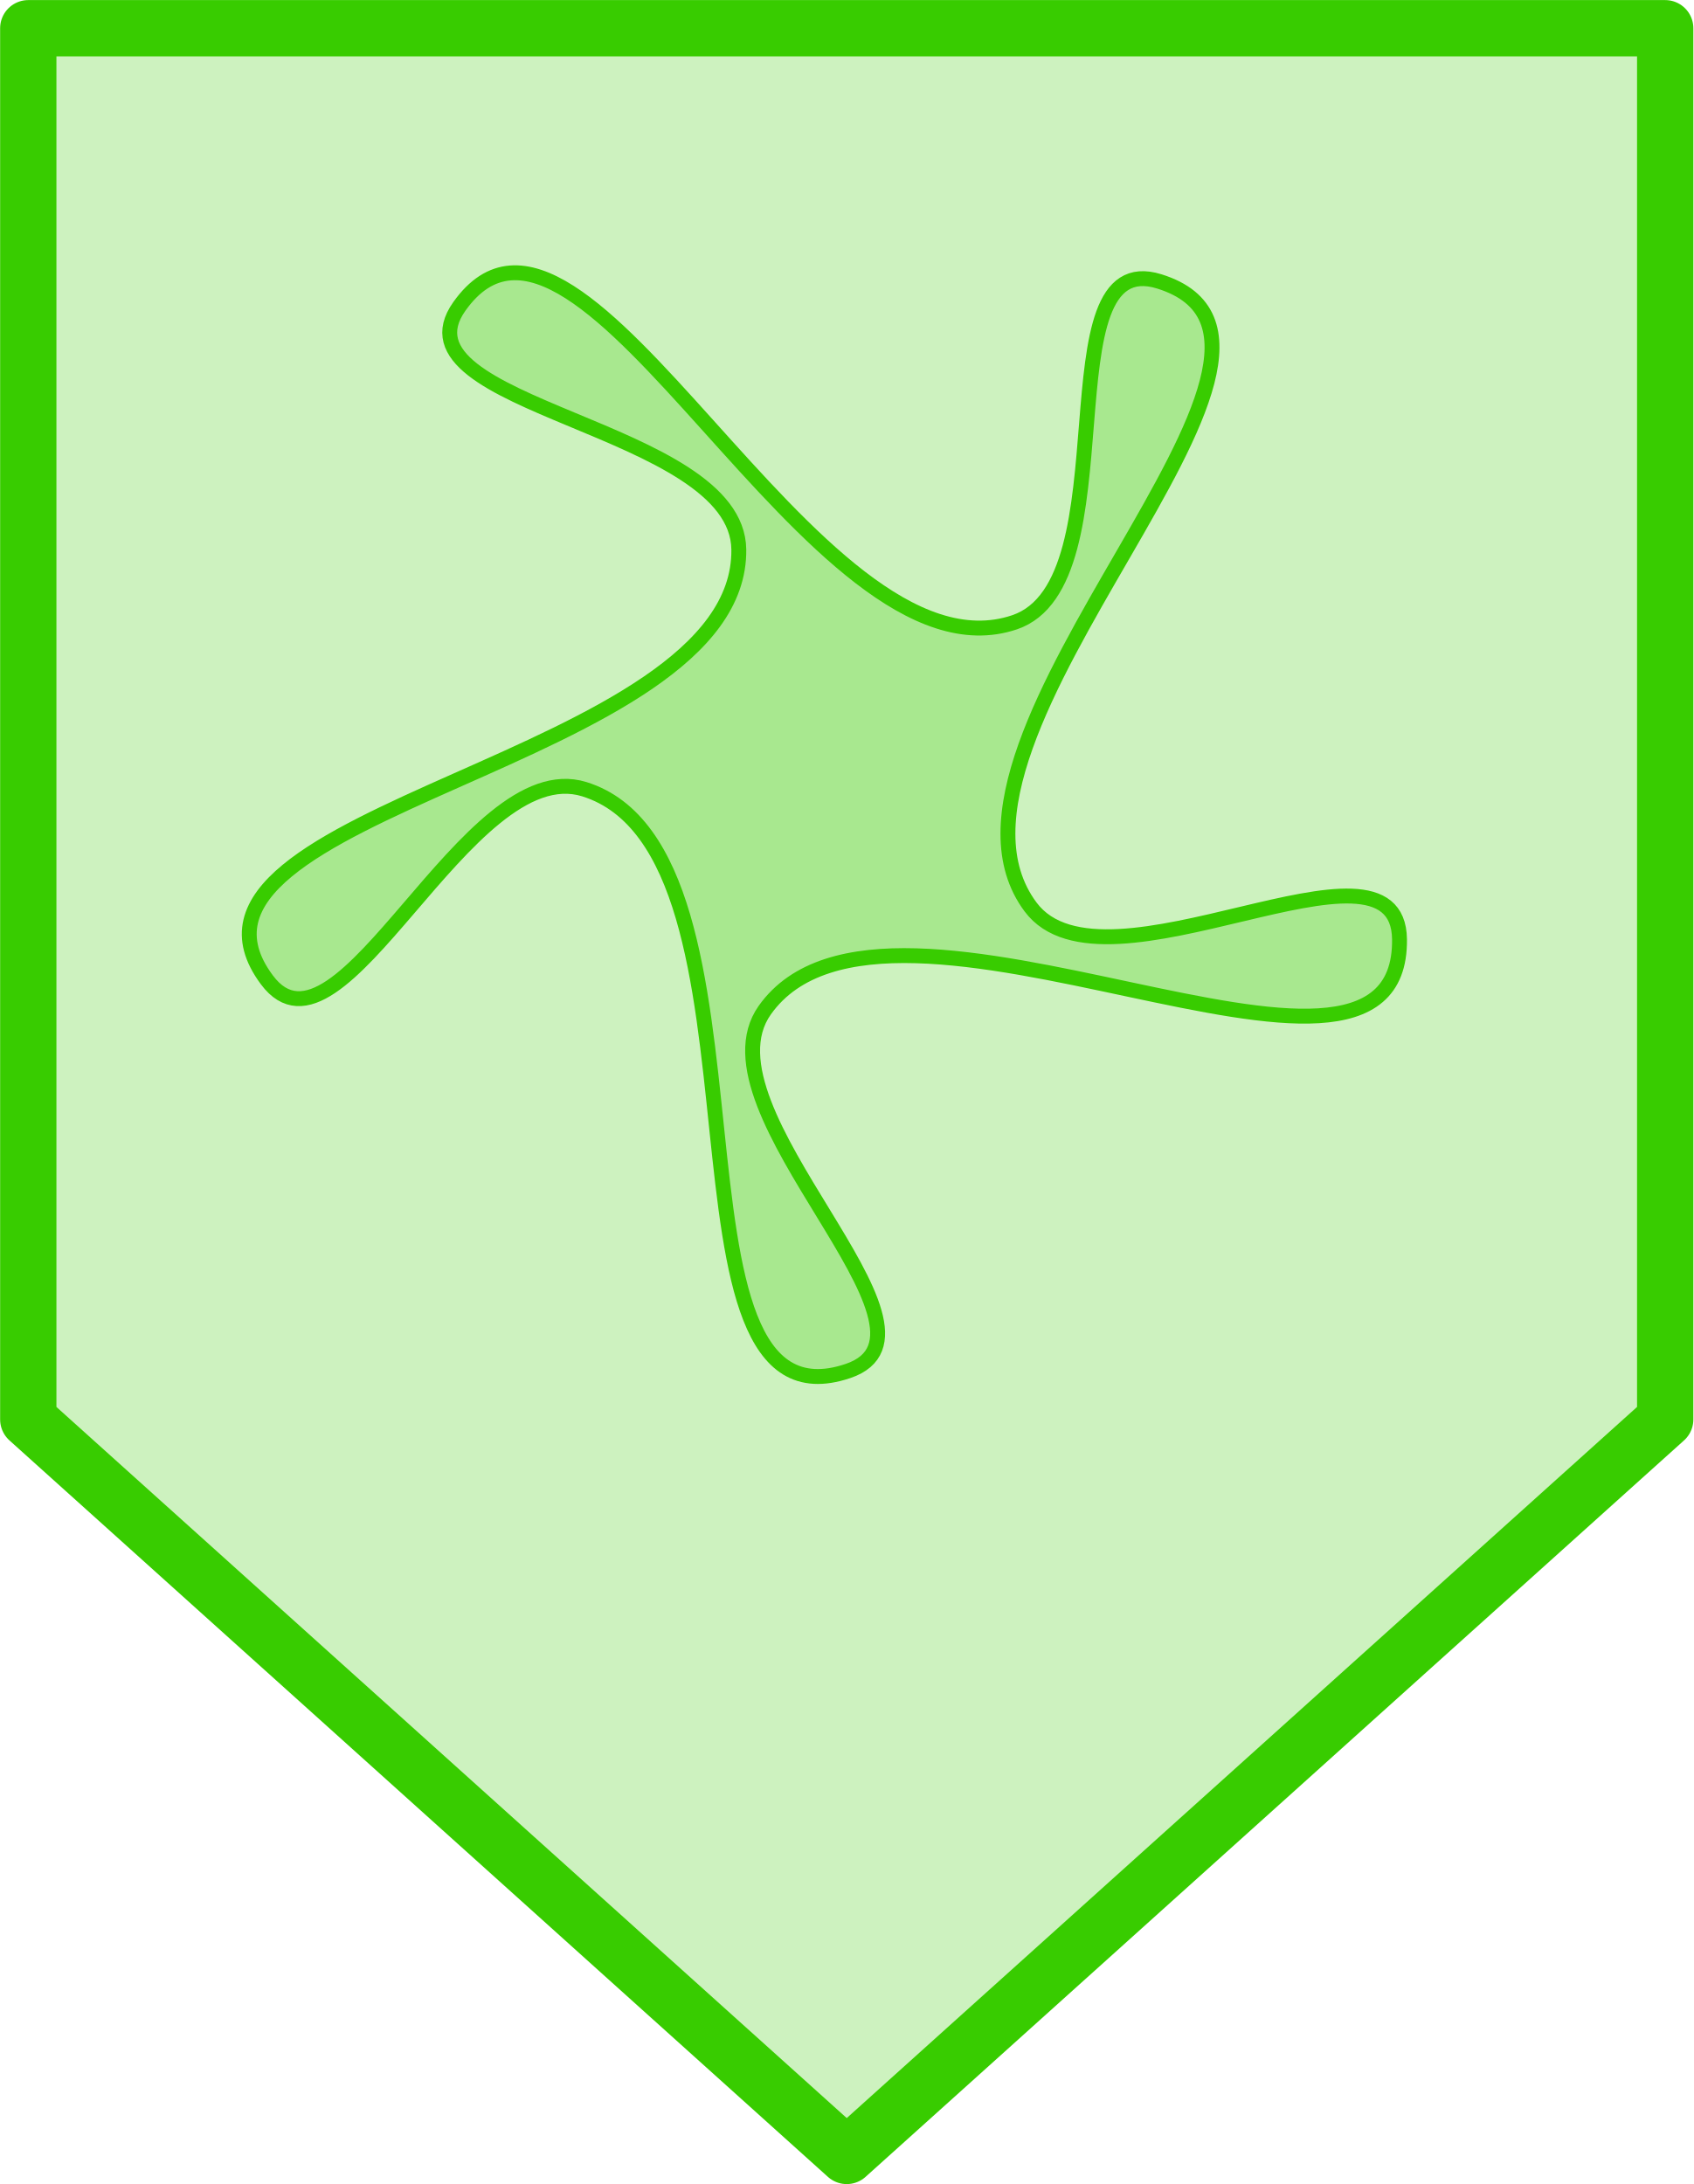
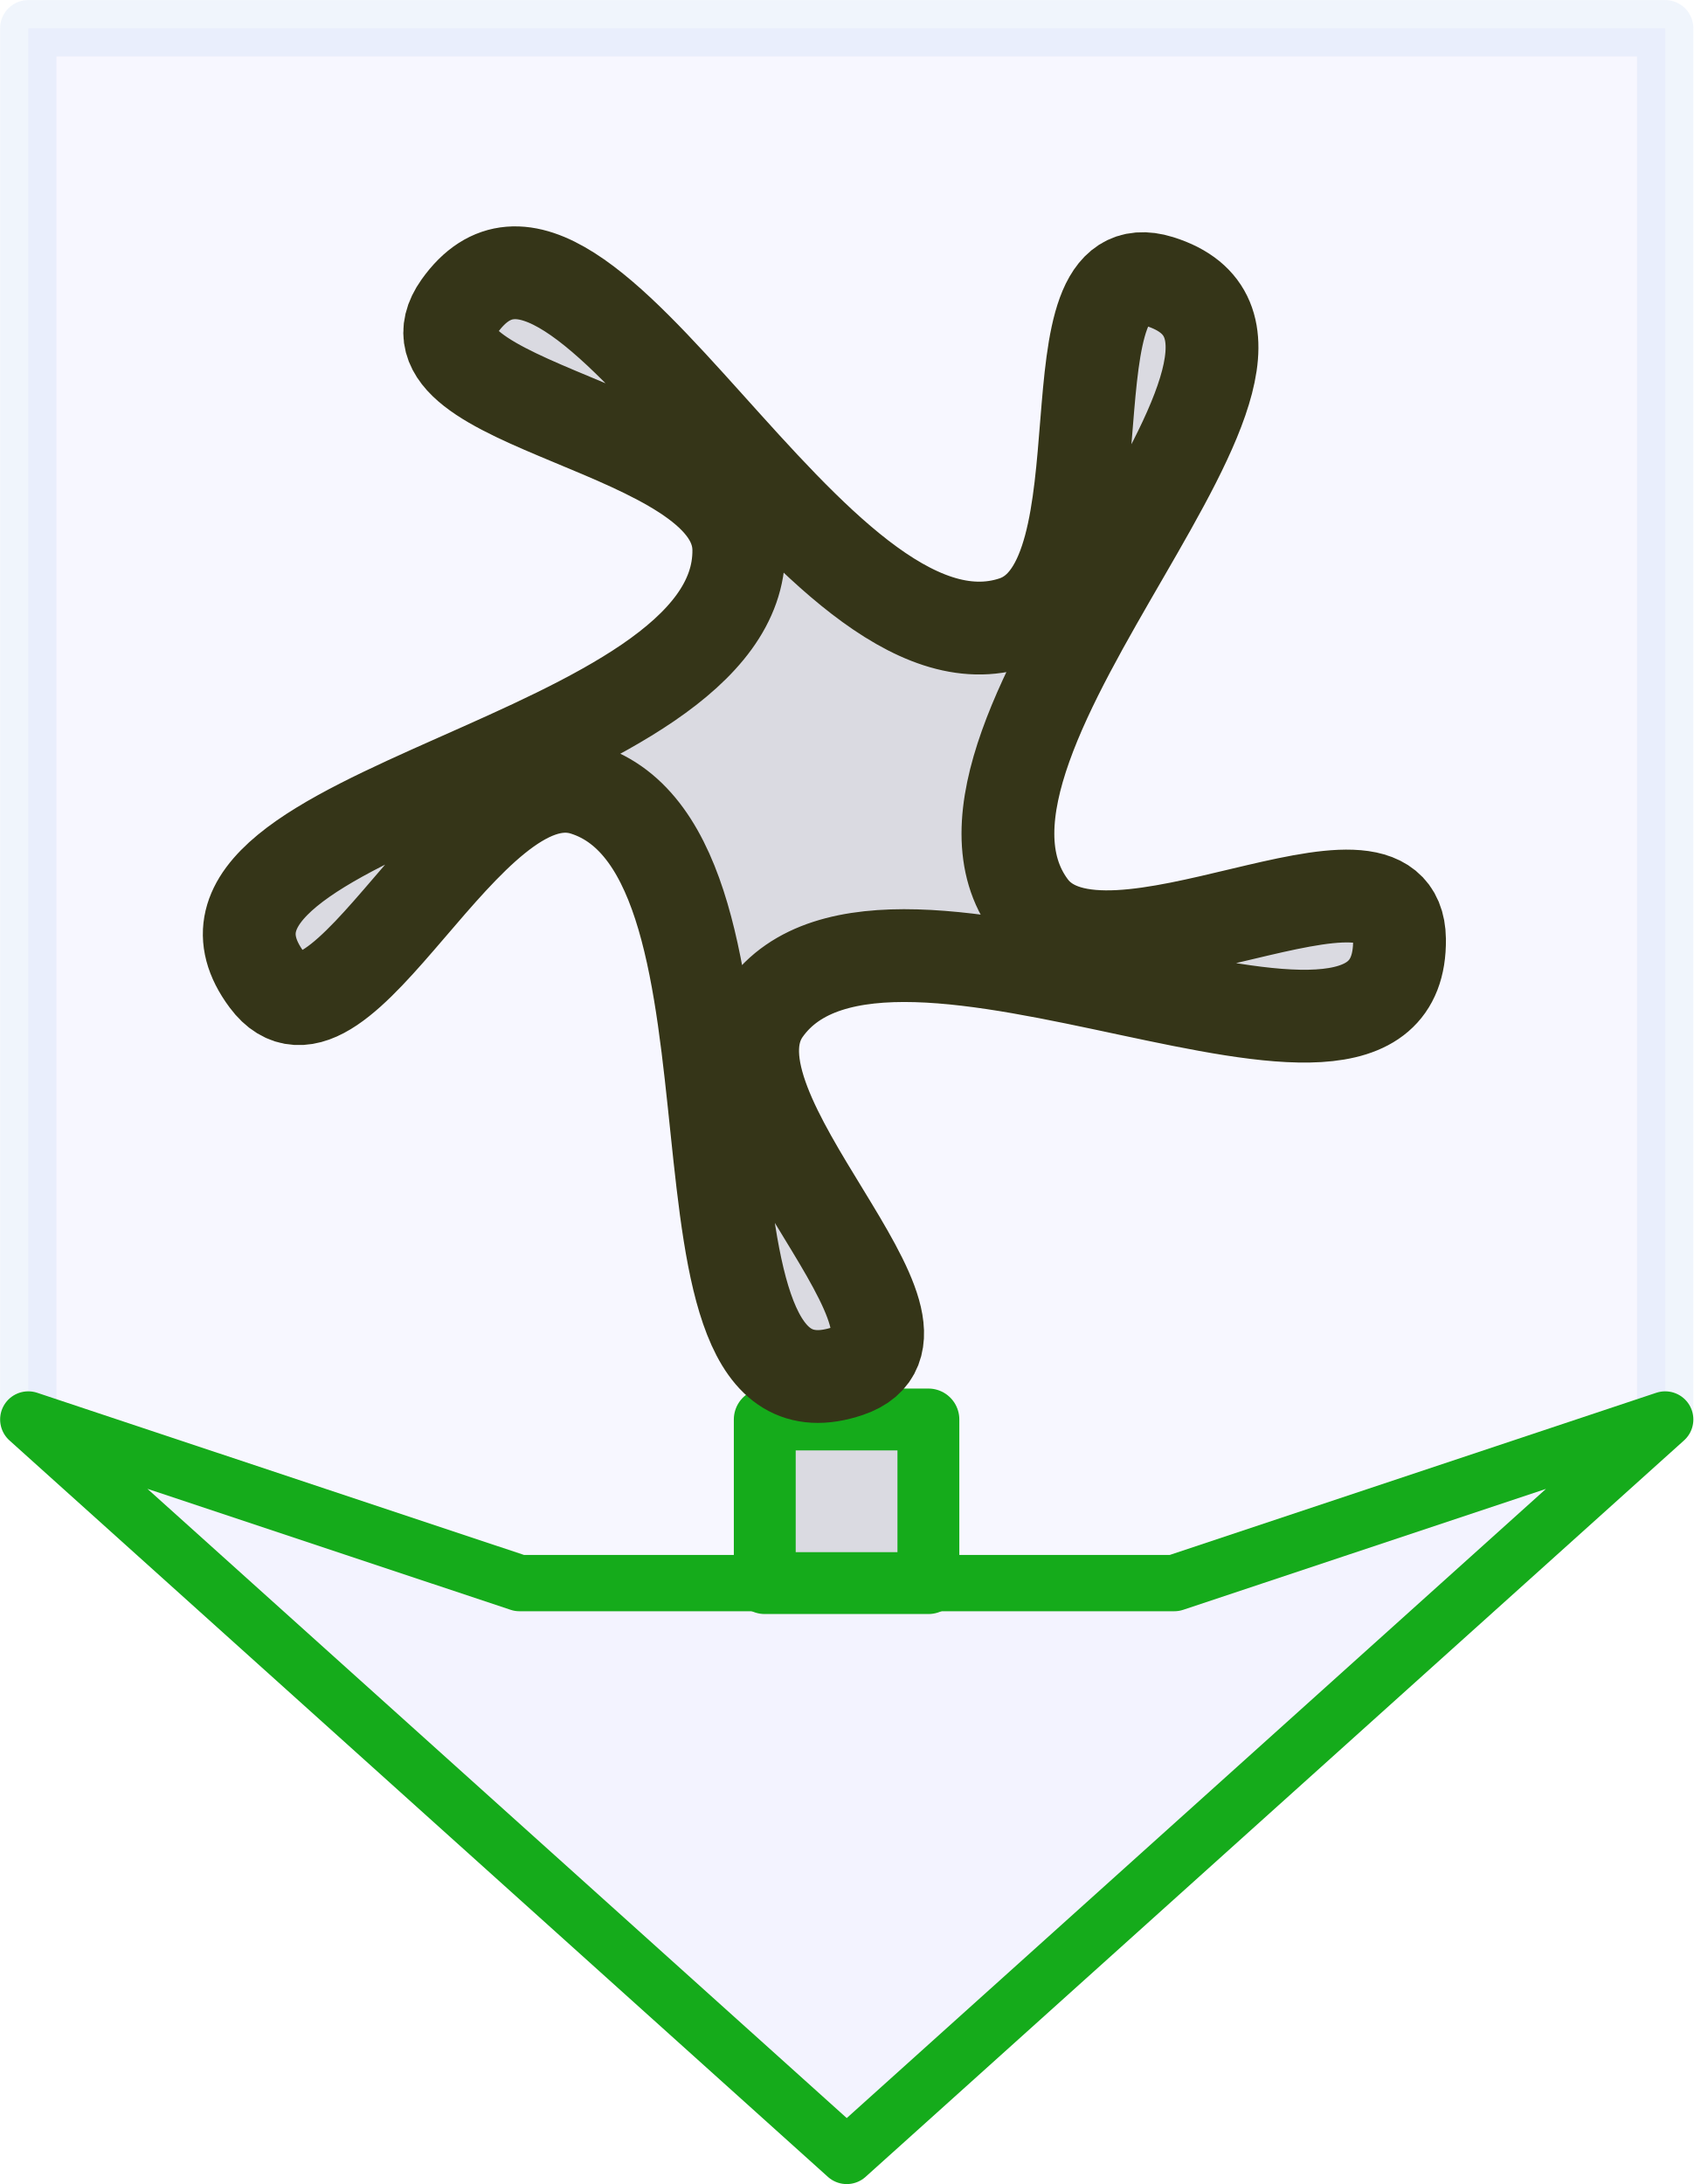
<svg xmlns="http://www.w3.org/2000/svg" width="5.474mm" height="7.061mm" viewBox="0 0 5.474 7.061" version="1.1" id="svg1088">
  <defs id="defs1085" />
  <g id="layer1" transform="translate(-101.7736,-35.62775)">
-     <path style="fill:#38cc00;fill-opacity:0.251;stroke:#38cc00;stroke-width:0.182;stroke-linejoin:round;stroke-opacity:1" d="m 101.865,40.217 2.646,2.381 2.646,-2.381 V 35.719 h -5.292 z" id="path14237" />
-     <path id="path15039" style="fill:#38cc00;fill-opacity:0.251;stroke:#38cc00;stroke-width:0.182;stroke-linejoin:round" transform="matrix(0.2645833,0,0,0.2645833,103.8258,37.51522)" d="M 9.344,4.344 C 9.375,6.945 3.092,3.088 1.588,5.21 0.716,6.441 4.034,9.136 2.605,9.619 0.141,10.453 1.868,3.285 -0.616,2.51 -2.056,2.061 -3.594,6.05 -4.495,4.84 -6.049,2.754 1.302,2.182 1.271,-0.419 1.253,-1.928 -3.016,-2.158 -2.144,-3.389 -0.64,-5.511 2.176,1.303 4.641,0.47 6.069,-0.014 4.969,-4.144 6.409,-3.695 8.893,-2.921 3.282,1.863 4.836,3.949 5.737,5.159 9.326,2.836 9.344,4.344 Z" />
+     <path style="fill:#f0f0ff;fill-opacity:0.502;stroke:#1561d6;stroke-width:0.182;stroke-linejoin:round;stroke-opacity:0.063" d="m 101.865,40.217 2.646,2.381 2.646,-2.381 V 35.719 h -5.292 z" id="path14237-3" />
+     <path style="fill:#f0f0ff;fill-opacity:0.502;stroke:#15ab1b;stroke-width:0.182;stroke-linejoin:round;stroke-opacity:1" d="m 101.865,40.217 2.646,2.381 2.646,-2.381 -1.587,0.529 h -2.117 z" id="path14237" />
+     <rect style="fill:#151316;fill-opacity:0.125;stroke:#15ab1b;stroke-width:0.2;stroke-linejoin:round;stroke-dasharray:none;stroke-opacity:1" id="rect29654" width="0.529" height="0.529" x="104.246" y="40.217" />
+     <path id="path15039" style="fill:#151316;fill-opacity:0.125;stroke:#353518;stroke-width:1.134;stroke-linejoin:round;stroke-opacity:1;stroke-dasharray:none" transform="matrix(0.2645833,0,0,0.2645833,103.8258,37.51522)" d="M 9.344,4.344 C 9.375,6.945 3.092,3.088 1.588,5.21 0.716,6.441 4.034,9.136 2.605,9.619 0.141,10.453 1.868,3.285 -0.616,2.51 -2.056,2.061 -3.594,6.05 -4.495,4.84 -6.049,2.754 1.302,2.182 1.271,-0.419 1.253,-1.928 -3.016,-2.158 -2.144,-3.389 -0.64,-5.511 2.176,1.303 4.641,0.47 6.069,-0.014 4.969,-4.144 6.409,-3.695 8.893,-2.921 3.282,1.863 4.836,3.949 5.737,5.159 9.326,2.836 9.344,4.344 Z" />
  </g>
</svg>
